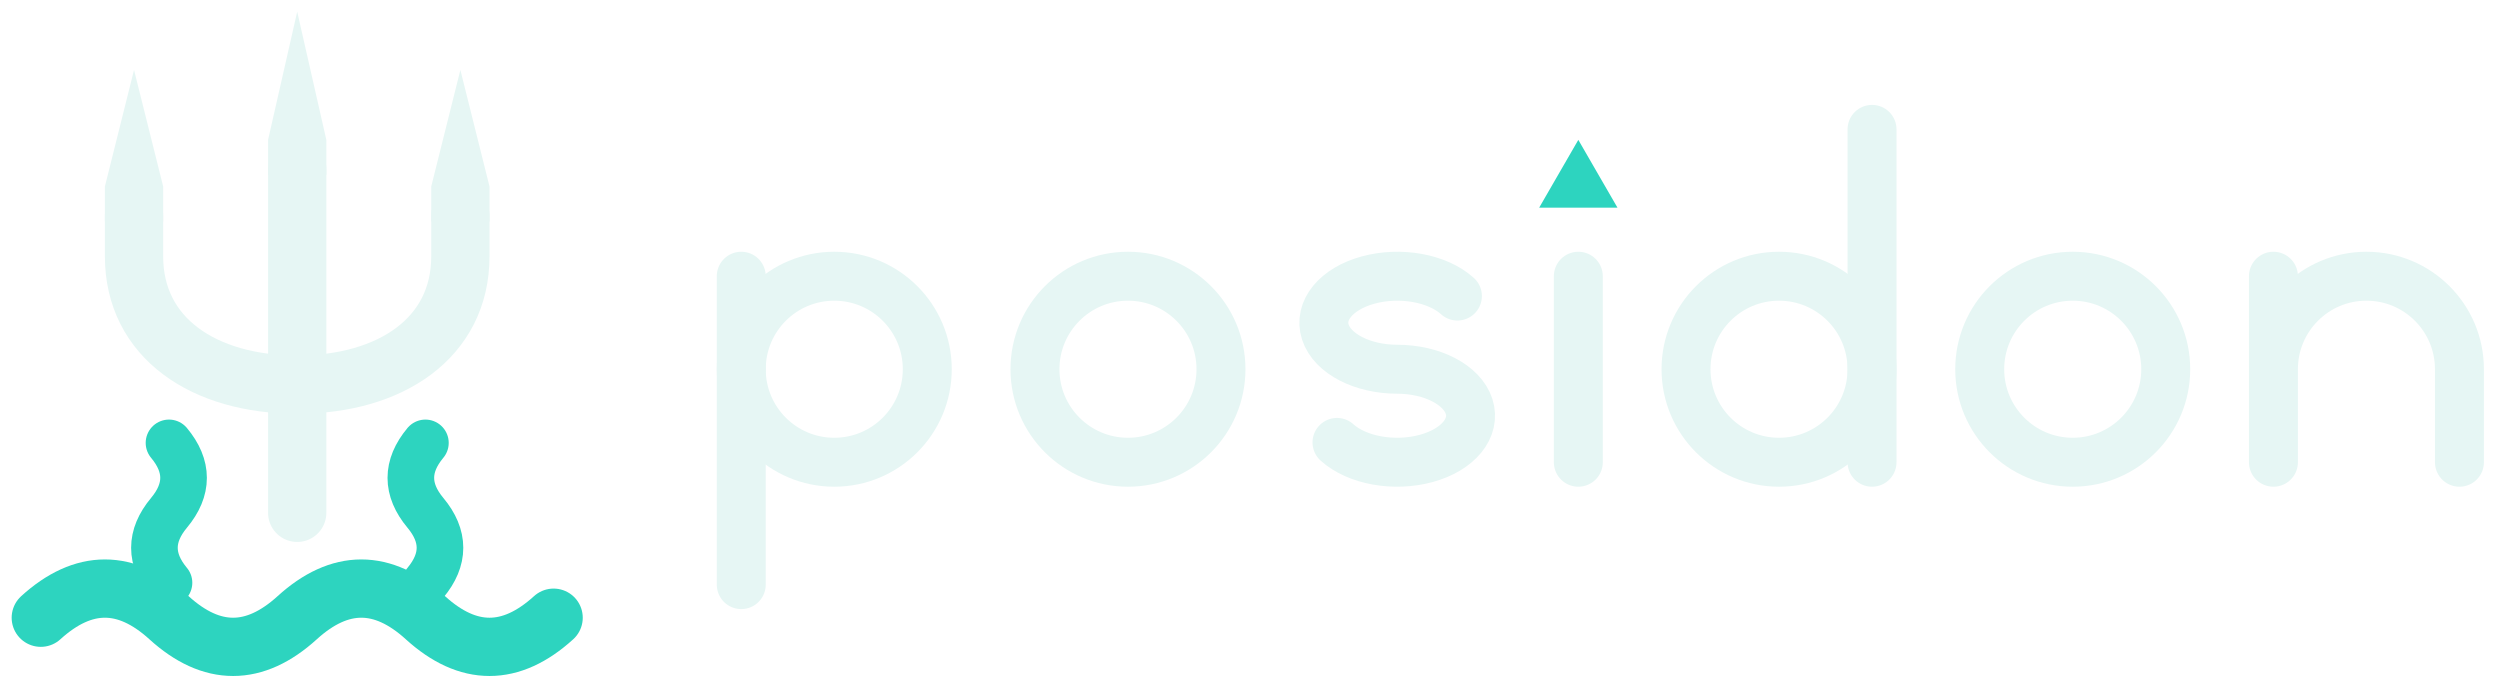
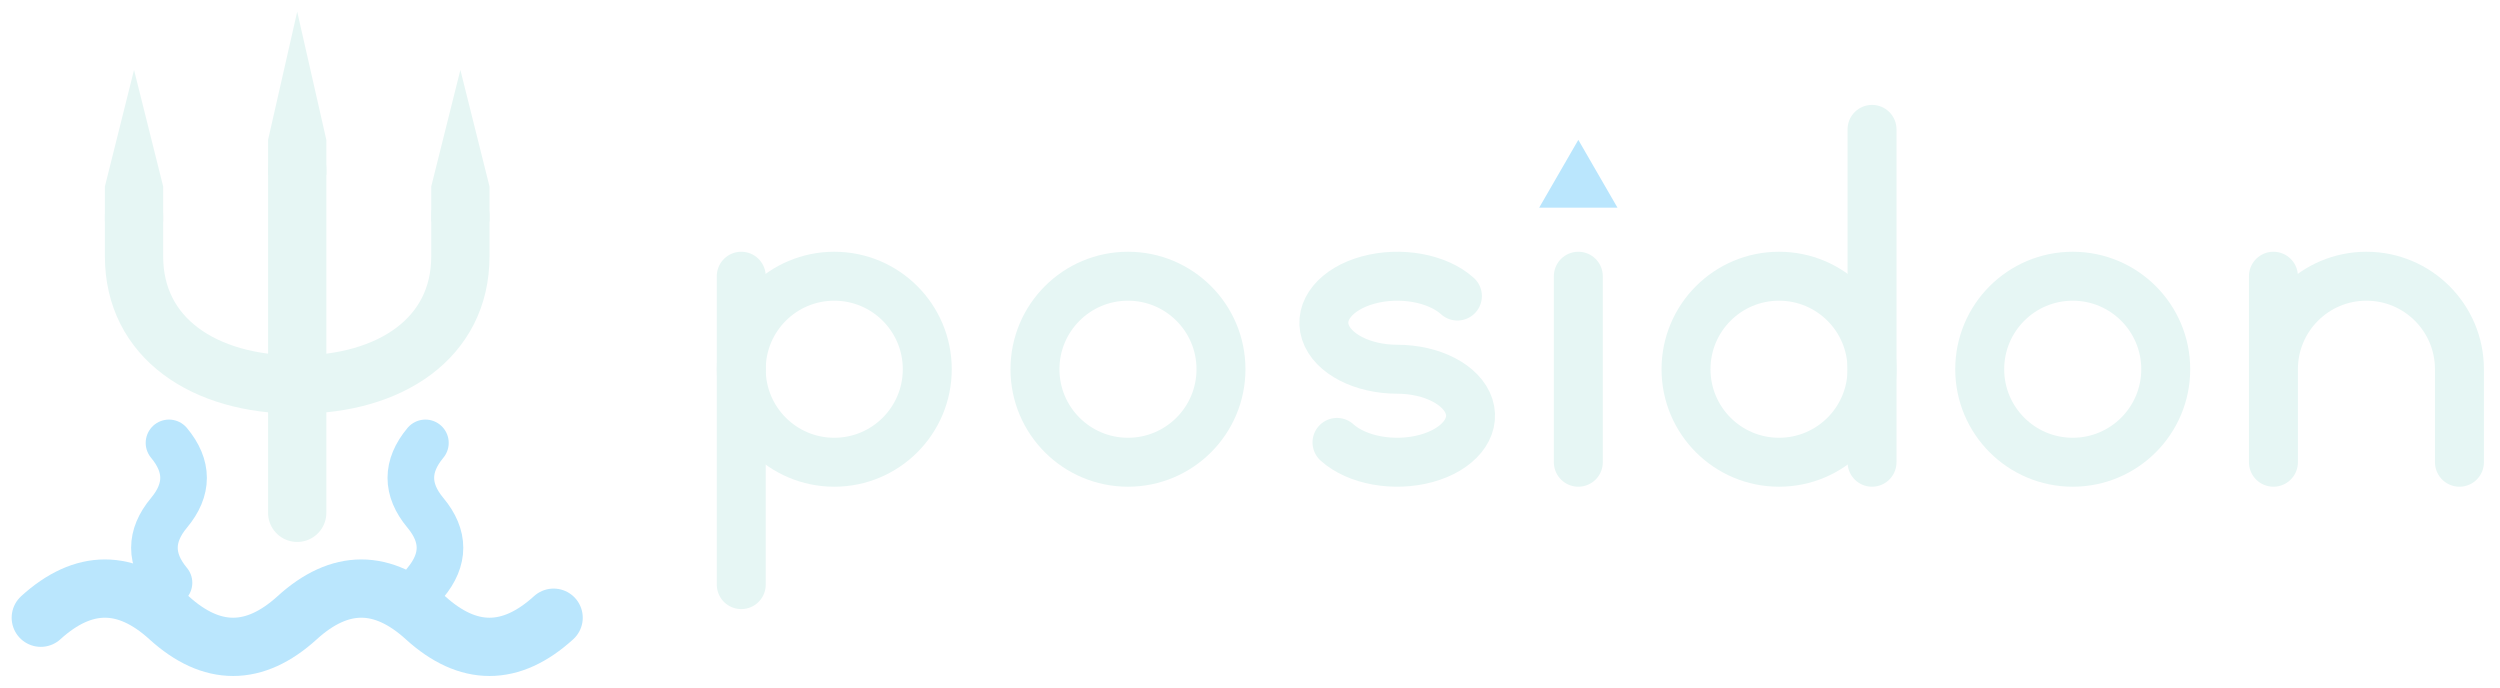
<svg xmlns="http://www.w3.org/2000/svg" viewBox="13 4 429 118" role="img">
  <g fill="none" stroke-linecap="round" stroke-width="10">
    <path stroke="#E6F6F4" d="M36 41v7c0 14 12 22 28 22s28-8 28-22v-7M64 33v59" />
-     <path stroke="#2DD4BF" d="M20 110q11-10 22 0t22 0 22 0 22 0" />
-     <path stroke="#2DD4BF" stroke-width="8" d="M42 104q-5-6 0-12t0-12M86 104q5-6 0-12t0-12" />
+     <path stroke="#BAE6FD" d="M20 110q11-10 22 0t22 0 22 0 22 0" />
+     <path stroke="#BAE6FD" stroke-width="8" d="M42 104q-5-6 0-12t0-12M86 104q5-6 0-12t0-12" />
  </g>
  <path fill="#E6F6F4" d="M36 16l5 20v6H31v-6zM64 6l5 22v6H59v-6zM92 16l5 20v6H87v-6z" />
  <g transform="translate(136 22) scale(0.84)">
    <g fill="none" stroke="#E6F6F4" stroke-linecap="round" stroke-linejoin="round" stroke-width="10">
      <path d="M5 35v63" />
      <circle cx="24" cy="54" r="19" />
      <circle cx="84" cy="54" r="19" />
      <path d="M151.3 39.05A15 9.5 0 1 0 139 54a15 9.5 0 1 1-12.3 14.95" />
      <path d="M176 35v38" />
      <circle cx="217" cy="54" r="19" />
      <path d="M236 5v68" />
      <circle cx="277" cy="54" r="19" />
      <path d="M318 35v38m0-19a19 19 0 0 1 38 0v19" />
    </g>
-     <path fill="#2DD4BF" d="M176 7.144l8 13.856h-16z" />
+     <path fill="#BAE6FD" d="M176 7.144l8 13.856h-16z" />
  </g>
</svg>
